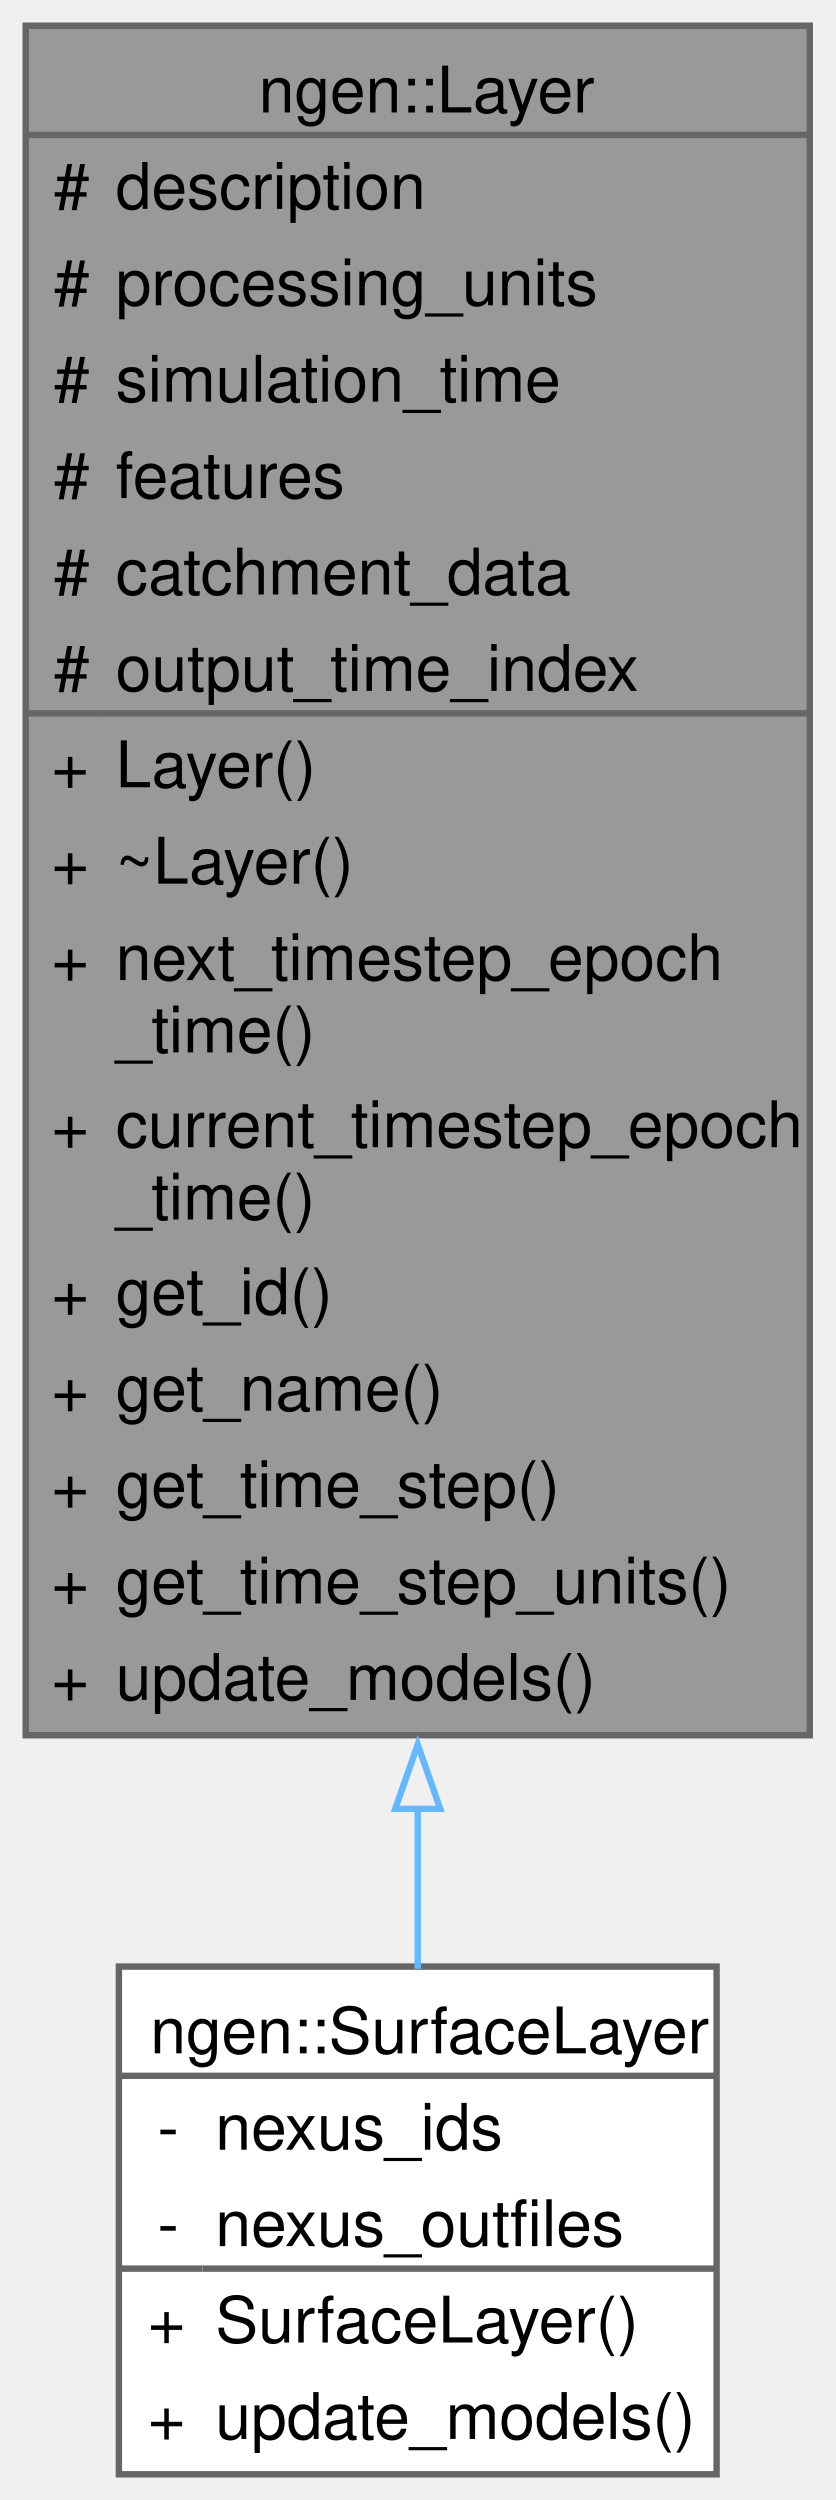
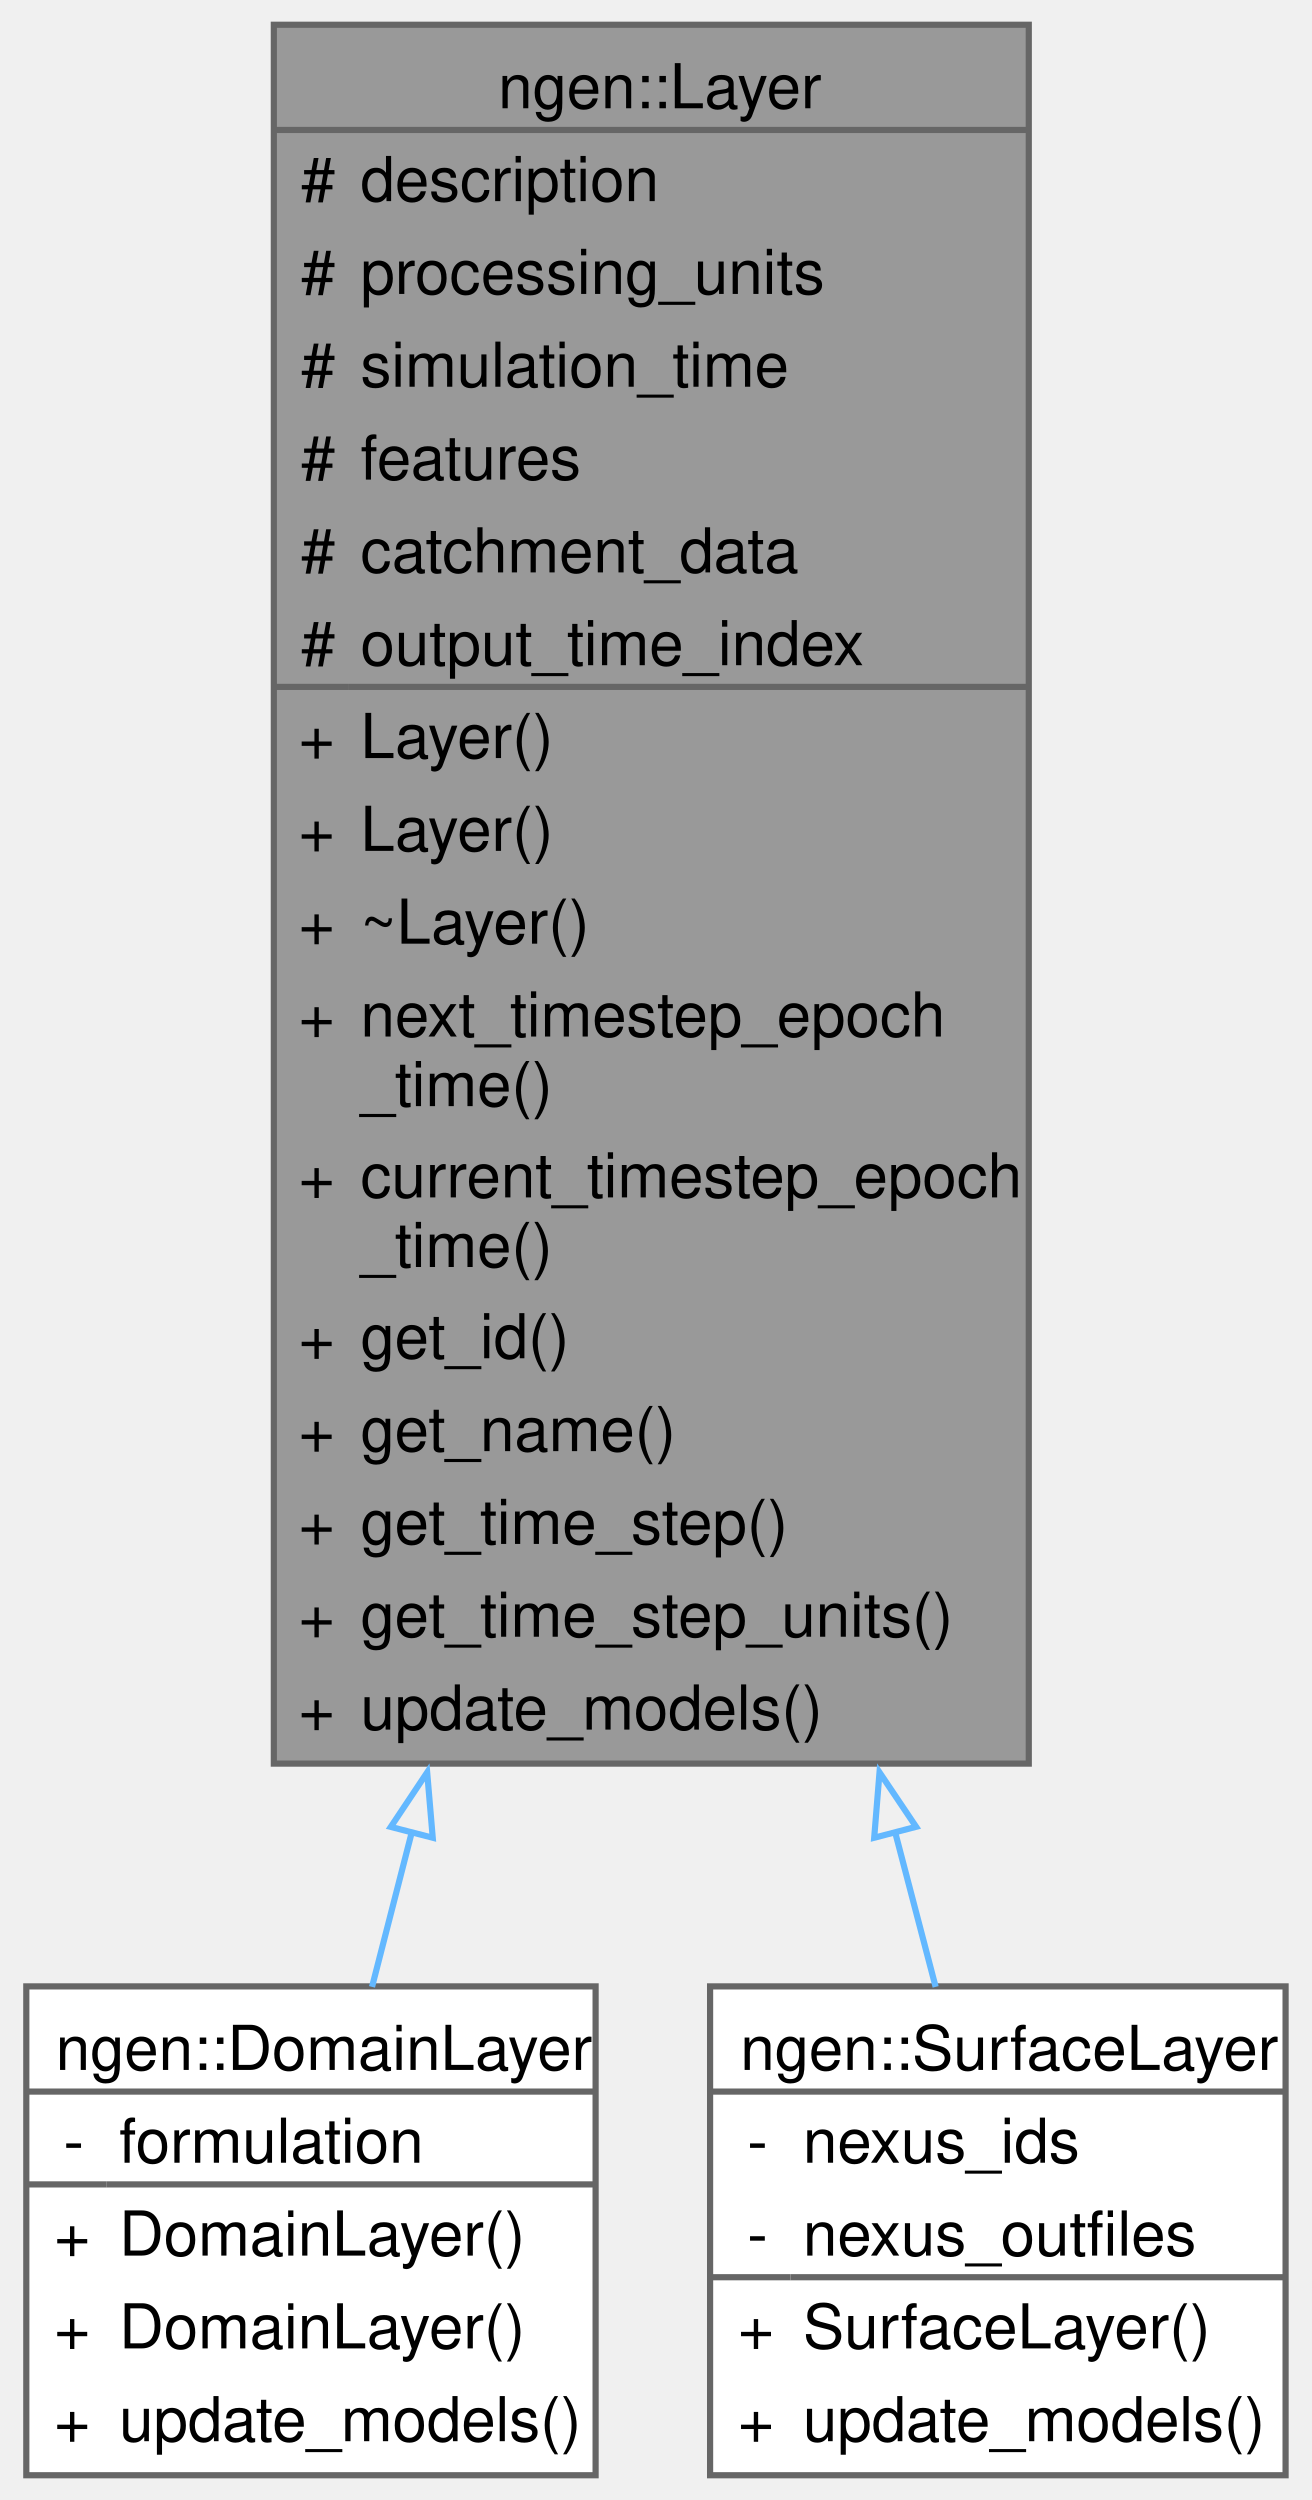
- <svg xmlns="http://www.w3.org/2000/svg" xmlns:xlink="http://www.w3.org/1999/xlink" width="130pt" height="389pt" viewBox="0.00 0.00 130.00 389.00">
-   <g id="graph0" class="graph" transform="scale(1 1) rotate(0) translate(4 385)">
+ <svg xmlns="http://www.w3.org/2000/svg" xmlns:xlink="http://www.w3.org/1999/xlink" width="212pt" height="404pt" viewBox="0.00 0.00 211.50 404.00">
+   <g id="graph0" class="graph" transform="scale(1 1) rotate(0) translate(4 400)">
    <g id="Node000001" class="node">
      <g id="a_Node000001">
        <a xlink:title=" ">
-           <polygon fill="#999999" stroke="none" points="122,-381 0,-381 0,-115 122,-115 122,-381" />
-           <text text-anchor="start" x="36.25" y="-367.5" font-family="Helvetica,sans-Serif" font-size="10.00">ngen::Layer</text>
-           <text text-anchor="start" x="4.38" y="-352.5" font-family="Helvetica,sans-Serif" font-size="10.00">#</text>
-           <text text-anchor="start" x="14" y="-352.5" font-family="Helvetica,sans-Serif" font-size="10.00">description</text>
-           <text text-anchor="start" x="4.38" y="-337.5" font-family="Helvetica,sans-Serif" font-size="10.00">#</text>
-           <text text-anchor="start" x="14" y="-337.5" font-family="Helvetica,sans-Serif" font-size="10.00">processing_units</text>
-           <text text-anchor="start" x="4.38" y="-322.5" font-family="Helvetica,sans-Serif" font-size="10.00">#</text>
-           <text text-anchor="start" x="14" y="-322.5" font-family="Helvetica,sans-Serif" font-size="10.00">simulation_time</text>
-           <text text-anchor="start" x="4.38" y="-307.5" font-family="Helvetica,sans-Serif" font-size="10.00">#</text>
-           <text text-anchor="start" x="14" y="-307.5" font-family="Helvetica,sans-Serif" font-size="10.00">features</text>
-           <text text-anchor="start" x="4.38" y="-292.5" font-family="Helvetica,sans-Serif" font-size="10.00">#</text>
-           <text text-anchor="start" x="14" y="-292.5" font-family="Helvetica,sans-Serif" font-size="10.00">catchment_data</text>
-           <text text-anchor="start" x="4.38" y="-277.5" font-family="Helvetica,sans-Serif" font-size="10.00">#</text>
-           <text text-anchor="start" x="14" y="-277.5" font-family="Helvetica,sans-Serif" font-size="10.00">output_time_index</text>
-           <text text-anchor="start" x="4" y="-262.5" font-family="Helvetica,sans-Serif" font-size="10.00">+</text>
-           <text text-anchor="start" x="14" y="-262.5" font-family="Helvetica,sans-Serif" font-size="10.00">Layer()</text>
-           <text text-anchor="start" x="4" y="-247.5" font-family="Helvetica,sans-Serif" font-size="10.00">+</text>
-           <text text-anchor="start" x="14" y="-247.5" font-family="Helvetica,sans-Serif" font-size="10.00">~Layer()</text>
-           <text text-anchor="start" x="4" y="-232.5" font-family="Helvetica,sans-Serif" font-size="10.00">+</text>
-           <text text-anchor="start" x="14" y="-232.5" font-family="Helvetica,sans-Serif" font-size="10.00">next_timestep_epoch</text>
-           <text text-anchor="start" x="14" y="-221.25" font-family="Helvetica,sans-Serif" font-size="10.00">_time()</text>
-           <text text-anchor="start" x="4" y="-206.5" font-family="Helvetica,sans-Serif" font-size="10.00">+</text>
-           <text text-anchor="start" x="14" y="-206.5" font-family="Helvetica,sans-Serif" font-size="10.00">current_timestep_epoch</text>
-           <text text-anchor="start" x="14" y="-195.25" font-family="Helvetica,sans-Serif" font-size="10.00">_time()</text>
-           <text text-anchor="start" x="4" y="-180.5" font-family="Helvetica,sans-Serif" font-size="10.00">+</text>
-           <text text-anchor="start" x="14" y="-180.5" font-family="Helvetica,sans-Serif" font-size="10.00">get_id()</text>
-           <text text-anchor="start" x="4" y="-165.5" font-family="Helvetica,sans-Serif" font-size="10.00">+</text>
-           <text text-anchor="start" x="14" y="-165.5" font-family="Helvetica,sans-Serif" font-size="10.00">get_name()</text>
-           <text text-anchor="start" x="4" y="-150.5" font-family="Helvetica,sans-Serif" font-size="10.00">+</text>
-           <text text-anchor="start" x="14" y="-150.5" font-family="Helvetica,sans-Serif" font-size="10.00">get_time_step()</text>
-           <text text-anchor="start" x="4" y="-135.5" font-family="Helvetica,sans-Serif" font-size="10.00">+</text>
-           <text text-anchor="start" x="14" y="-135.5" font-family="Helvetica,sans-Serif" font-size="10.00">get_time_step_units()</text>
-           <text text-anchor="start" x="4" y="-120.5" font-family="Helvetica,sans-Serif" font-size="10.00">+</text>
-           <text text-anchor="start" x="14" y="-120.5" font-family="Helvetica,sans-Serif" font-size="10.00">update_models()</text>
-           <polygon fill="#666666" stroke="#666666" points="0,-364 0,-364 122,-364 122,-364 0,-364" />
-           <polygon fill="#666666" stroke="#666666" points="0,-274 0,-274 12,-274 12,-274 0,-274" />
-           <polygon fill="#666666" stroke="#666666" points="12,-274 12,-274 122,-274 122,-274 12,-274" />
-           <polygon fill="none" stroke="#666666" points="0,-115 0,-381 122,-381 122,-115 0,-115" />
+           <polygon fill="#999999" stroke="none" points="162,-396 40,-396 40,-115 162,-115 162,-396" />
+           <text text-anchor="start" x="76.25" y="-382.5" font-family="Helvetica,sans-Serif" font-size="10.00">ngen::Layer</text>
+           <text text-anchor="start" x="44.38" y="-367.5" font-family="Helvetica,sans-Serif" font-size="10.00">#</text>
+           <text text-anchor="start" x="54" y="-367.5" font-family="Helvetica,sans-Serif" font-size="10.00">description</text>
+           <text text-anchor="start" x="44.38" y="-352.5" font-family="Helvetica,sans-Serif" font-size="10.00">#</text>
+           <text text-anchor="start" x="54" y="-352.5" font-family="Helvetica,sans-Serif" font-size="10.00">processing_units</text>
+           <text text-anchor="start" x="44.38" y="-337.5" font-family="Helvetica,sans-Serif" font-size="10.00">#</text>
+           <text text-anchor="start" x="54" y="-337.5" font-family="Helvetica,sans-Serif" font-size="10.00">simulation_time</text>
+           <text text-anchor="start" x="44.38" y="-322.5" font-family="Helvetica,sans-Serif" font-size="10.00">#</text>
+           <text text-anchor="start" x="54" y="-322.5" font-family="Helvetica,sans-Serif" font-size="10.00">features</text>
+           <text text-anchor="start" x="44.38" y="-307.5" font-family="Helvetica,sans-Serif" font-size="10.00">#</text>
+           <text text-anchor="start" x="54" y="-307.5" font-family="Helvetica,sans-Serif" font-size="10.00">catchment_data</text>
+           <text text-anchor="start" x="44.38" y="-292.5" font-family="Helvetica,sans-Serif" font-size="10.00">#</text>
+           <text text-anchor="start" x="54" y="-292.5" font-family="Helvetica,sans-Serif" font-size="10.00">output_time_index</text>
+           <text text-anchor="start" x="44" y="-277.5" font-family="Helvetica,sans-Serif" font-size="10.00">+</text>
+           <text text-anchor="start" x="54" y="-277.5" font-family="Helvetica,sans-Serif" font-size="10.00">Layer()</text>
+           <text text-anchor="start" x="44" y="-262.5" font-family="Helvetica,sans-Serif" font-size="10.00">+</text>
+           <text text-anchor="start" x="54" y="-262.5" font-family="Helvetica,sans-Serif" font-size="10.00">Layer()</text>
+           <text text-anchor="start" x="44" y="-247.5" font-family="Helvetica,sans-Serif" font-size="10.00">+</text>
+           <text text-anchor="start" x="54" y="-247.5" font-family="Helvetica,sans-Serif" font-size="10.00">~Layer()</text>
+           <text text-anchor="start" x="44" y="-232.5" font-family="Helvetica,sans-Serif" font-size="10.00">+</text>
+           <text text-anchor="start" x="54" y="-232.5" font-family="Helvetica,sans-Serif" font-size="10.00">next_timestep_epoch</text>
+           <text text-anchor="start" x="54" y="-221.25" font-family="Helvetica,sans-Serif" font-size="10.00">_time()</text>
+           <text text-anchor="start" x="44" y="-206.5" font-family="Helvetica,sans-Serif" font-size="10.00">+</text>
+           <text text-anchor="start" x="54" y="-206.5" font-family="Helvetica,sans-Serif" font-size="10.00">current_timestep_epoch</text>
+           <text text-anchor="start" x="54" y="-195.25" font-family="Helvetica,sans-Serif" font-size="10.00">_time()</text>
+           <text text-anchor="start" x="44" y="-180.5" font-family="Helvetica,sans-Serif" font-size="10.00">+</text>
+           <text text-anchor="start" x="54" y="-180.5" font-family="Helvetica,sans-Serif" font-size="10.00">get_id()</text>
+           <text text-anchor="start" x="44" y="-165.5" font-family="Helvetica,sans-Serif" font-size="10.00">+</text>
+           <text text-anchor="start" x="54" y="-165.5" font-family="Helvetica,sans-Serif" font-size="10.00">get_name()</text>
+           <text text-anchor="start" x="44" y="-150.5" font-family="Helvetica,sans-Serif" font-size="10.00">+</text>
+           <text text-anchor="start" x="54" y="-150.5" font-family="Helvetica,sans-Serif" font-size="10.00">get_time_step()</text>
+           <text text-anchor="start" x="44" y="-135.5" font-family="Helvetica,sans-Serif" font-size="10.00">+</text>
+           <text text-anchor="start" x="54" y="-135.5" font-family="Helvetica,sans-Serif" font-size="10.00">get_time_step_units()</text>
+           <text text-anchor="start" x="44" y="-120.5" font-family="Helvetica,sans-Serif" font-size="10.00">+</text>
+           <text text-anchor="start" x="54" y="-120.5" font-family="Helvetica,sans-Serif" font-size="10.00">update_models()</text>
+           <polygon fill="#666666" stroke="#666666" points="40,-379 40,-379 162,-379 162,-379 40,-379" />
+           <polygon fill="#666666" stroke="#666666" points="40,-289 40,-289 52,-289 52,-289 40,-289" />
+           <polygon fill="#666666" stroke="#666666" points="52,-289 52,-289 162,-289 162,-289 52,-289" />
+           <polygon fill="none" stroke="#666666" points="40,-115 40,-396 162,-396 162,-115 40,-115" />
        </a>
      </g>
    </g>
    <g id="Node000002" class="node">
      <g id="a_Node000002">
-         <a xlink:href="classngen_1_1_surface_layer.html" target="_top" xlink:title=" ">
-           <polygon fill="white" stroke="none" points="107.5,-79 14.5,-79 14.5,0 107.5,0 107.5,-79" />
-           <text text-anchor="start" x="19.38" y="-65.5" font-family="Helvetica,sans-Serif" font-size="10.00">ngen::SurfaceLayer</text>
-           <text text-anchor="start" x="20.5" y="-50.5" font-family="Helvetica,sans-Serif" font-size="10.00">-</text>
-           <text text-anchor="start" x="29.5" y="-50.5" font-family="Helvetica,sans-Serif" font-size="10.00">nexus_ids</text>
-           <text text-anchor="start" x="20.5" y="-35.5" font-family="Helvetica,sans-Serif" font-size="10.00">-</text>
-           <text text-anchor="start" x="29.5" y="-35.5" font-family="Helvetica,sans-Serif" font-size="10.00">nexus_outfiles</text>
-           <text text-anchor="start" x="19" y="-20.5" font-family="Helvetica,sans-Serif" font-size="10.00">+</text>
-           <text text-anchor="start" x="29.5" y="-20.5" font-family="Helvetica,sans-Serif" font-size="10.00">SurfaceLayer()</text>
-           <text text-anchor="start" x="19" y="-5.5" font-family="Helvetica,sans-Serif" font-size="10.00">+</text>
-           <text text-anchor="start" x="29.5" y="-5.5" font-family="Helvetica,sans-Serif" font-size="10.00">update_models()</text>
-           <polygon fill="#666666" stroke="#666666" points="14.5,-62 14.5,-62 107.5,-62 107.5,-62 14.5,-62" />
-           <polygon fill="#666666" stroke="#666666" points="14.5,-32 14.5,-32 27.5,-32 27.5,-32 14.5,-32" />
-           <polygon fill="#666666" stroke="#666666" points="27.5,-32 27.5,-32 107.5,-32 107.5,-32 27.5,-32" />
-           <polygon fill="none" stroke="#666666" points="14.5,0 14.5,-79 107.5,-79 107.5,0 14.5,0" />
+         <a xlink:href="classngen_1_1_domain_layer.html" target="_top" xlink:title=" ">
+           <polygon fill="white" stroke="none" points="92,-79 0,-79 0,0 92,0 92,-79" />
+           <text text-anchor="start" x="4.75" y="-65.5" font-family="Helvetica,sans-Serif" font-size="10.00">ngen::DomainLayer</text>
+           <text text-anchor="start" x="6" y="-50.5" font-family="Helvetica,sans-Serif" font-size="10.00">-</text>
+           <text text-anchor="start" x="15" y="-50.5" font-family="Helvetica,sans-Serif" font-size="10.00">formulation</text>
+           <text text-anchor="start" x="4.5" y="-35.5" font-family="Helvetica,sans-Serif" font-size="10.00">+</text>
+           <text text-anchor="start" x="15" y="-35.5" font-family="Helvetica,sans-Serif" font-size="10.00">DomainLayer()</text>
+           <text text-anchor="start" x="4.5" y="-20.5" font-family="Helvetica,sans-Serif" font-size="10.00">+</text>
+           <text text-anchor="start" x="15" y="-20.5" font-family="Helvetica,sans-Serif" font-size="10.00">DomainLayer()</text>
+           <text text-anchor="start" x="4.5" y="-5.5" font-family="Helvetica,sans-Serif" font-size="10.00">+</text>
+           <text text-anchor="start" x="15" y="-5.5" font-family="Helvetica,sans-Serif" font-size="10.00">update_models()</text>
+           <polygon fill="#666666" stroke="#666666" points="0,-62 0,-62 92,-62 92,-62 0,-62" />
+           <polygon fill="#666666" stroke="#666666" points="0,-47 0,-47 13,-47 13,-47 0,-47" />
+           <polygon fill="#666666" stroke="#666666" points="13,-47 13,-47 92,-47 92,-47 13,-47" />
+           <polygon fill="none" stroke="#666666" points="0,0 0,-79 92,-79 92,0 0,0" />
        </a>
      </g>
    </g>
    <g id="edge1_Node000001_Node000002" class="edge">
      <g id="a_edge1_Node000001_Node000002">
        <a xlink:title=" ">
-           <path fill="none" stroke="#63b8ff" d="M61,-103.57C61,-94.68 61,-86.26 61,-78.65" />
-           <polygon fill="none" stroke="#63b8ff" points="57.5,-103.54 61,-113.54 64.5,-103.54 57.5,-103.54" />
+           <path fill="none" stroke="#63b8ff" d="M62.3,-103.93C60.01,-95 57.84,-86.55 55.87,-78.92" />
+           <polygon fill="none" stroke="#63b8ff" points="58.9,-104.77 64.78,-113.58 65.68,-103.02 58.9,-104.77" />
+         </a>
+       </g>
+     </g>
+     <g id="Node000003" class="node">
+       <g id="a_Node000003">
+         <a xlink:href="classngen_1_1_surface_layer.html" target="_top" xlink:title=" ">
+           <polygon fill="white" stroke="none" points="203.5,-79 110.5,-79 110.5,0 203.5,0 203.5,-79" />
+           <text text-anchor="start" x="115.38" y="-65.5" font-family="Helvetica,sans-Serif" font-size="10.00">ngen::SurfaceLayer</text>
+           <text text-anchor="start" x="116.5" y="-50.5" font-family="Helvetica,sans-Serif" font-size="10.00">-</text>
+           <text text-anchor="start" x="125.5" y="-50.5" font-family="Helvetica,sans-Serif" font-size="10.00">nexus_ids</text>
+           <text text-anchor="start" x="116.5" y="-35.5" font-family="Helvetica,sans-Serif" font-size="10.00">-</text>
+           <text text-anchor="start" x="125.5" y="-35.5" font-family="Helvetica,sans-Serif" font-size="10.00">nexus_outfiles</text>
+           <text text-anchor="start" x="115" y="-20.5" font-family="Helvetica,sans-Serif" font-size="10.00">+</text>
+           <text text-anchor="start" x="125.5" y="-20.5" font-family="Helvetica,sans-Serif" font-size="10.00">SurfaceLayer()</text>
+           <text text-anchor="start" x="115" y="-5.5" font-family="Helvetica,sans-Serif" font-size="10.00">+</text>
+           <text text-anchor="start" x="125.5" y="-5.5" font-family="Helvetica,sans-Serif" font-size="10.00">update_models()</text>
+           <polygon fill="#666666" stroke="#666666" points="110.5,-62 110.5,-62 203.5,-62 203.5,-62 110.5,-62" />
+           <polygon fill="#666666" stroke="#666666" points="110.5,-32 110.5,-32 123.5,-32 123.5,-32 110.5,-32" />
+           <polygon fill="#666666" stroke="#666666" points="123.5,-32 123.5,-32 203.5,-32 203.5,-32 123.5,-32" />
+           <polygon fill="none" stroke="#666666" points="110.5,0 110.5,-79 203.5,-79 203.5,0 110.5,0" />
+         </a>
+       </g>
+     </g>
+     <g id="edge2_Node000001_Node000003" class="edge">
+       <g id="a_edge2_Node000001_Node000003">
+         <a xlink:title=" ">
+           <path fill="none" stroke="#63b8ff" d="M140.4,-103.93C142.74,-95 144.95,-86.55 146.95,-78.92" />
+           <polygon fill="none" stroke="#63b8ff" points="137.02,-103.02 137.88,-113.58 143.79,-104.79 137.02,-103.02" />
        </a>
      </g>
    </g>
  </g>
</svg>
